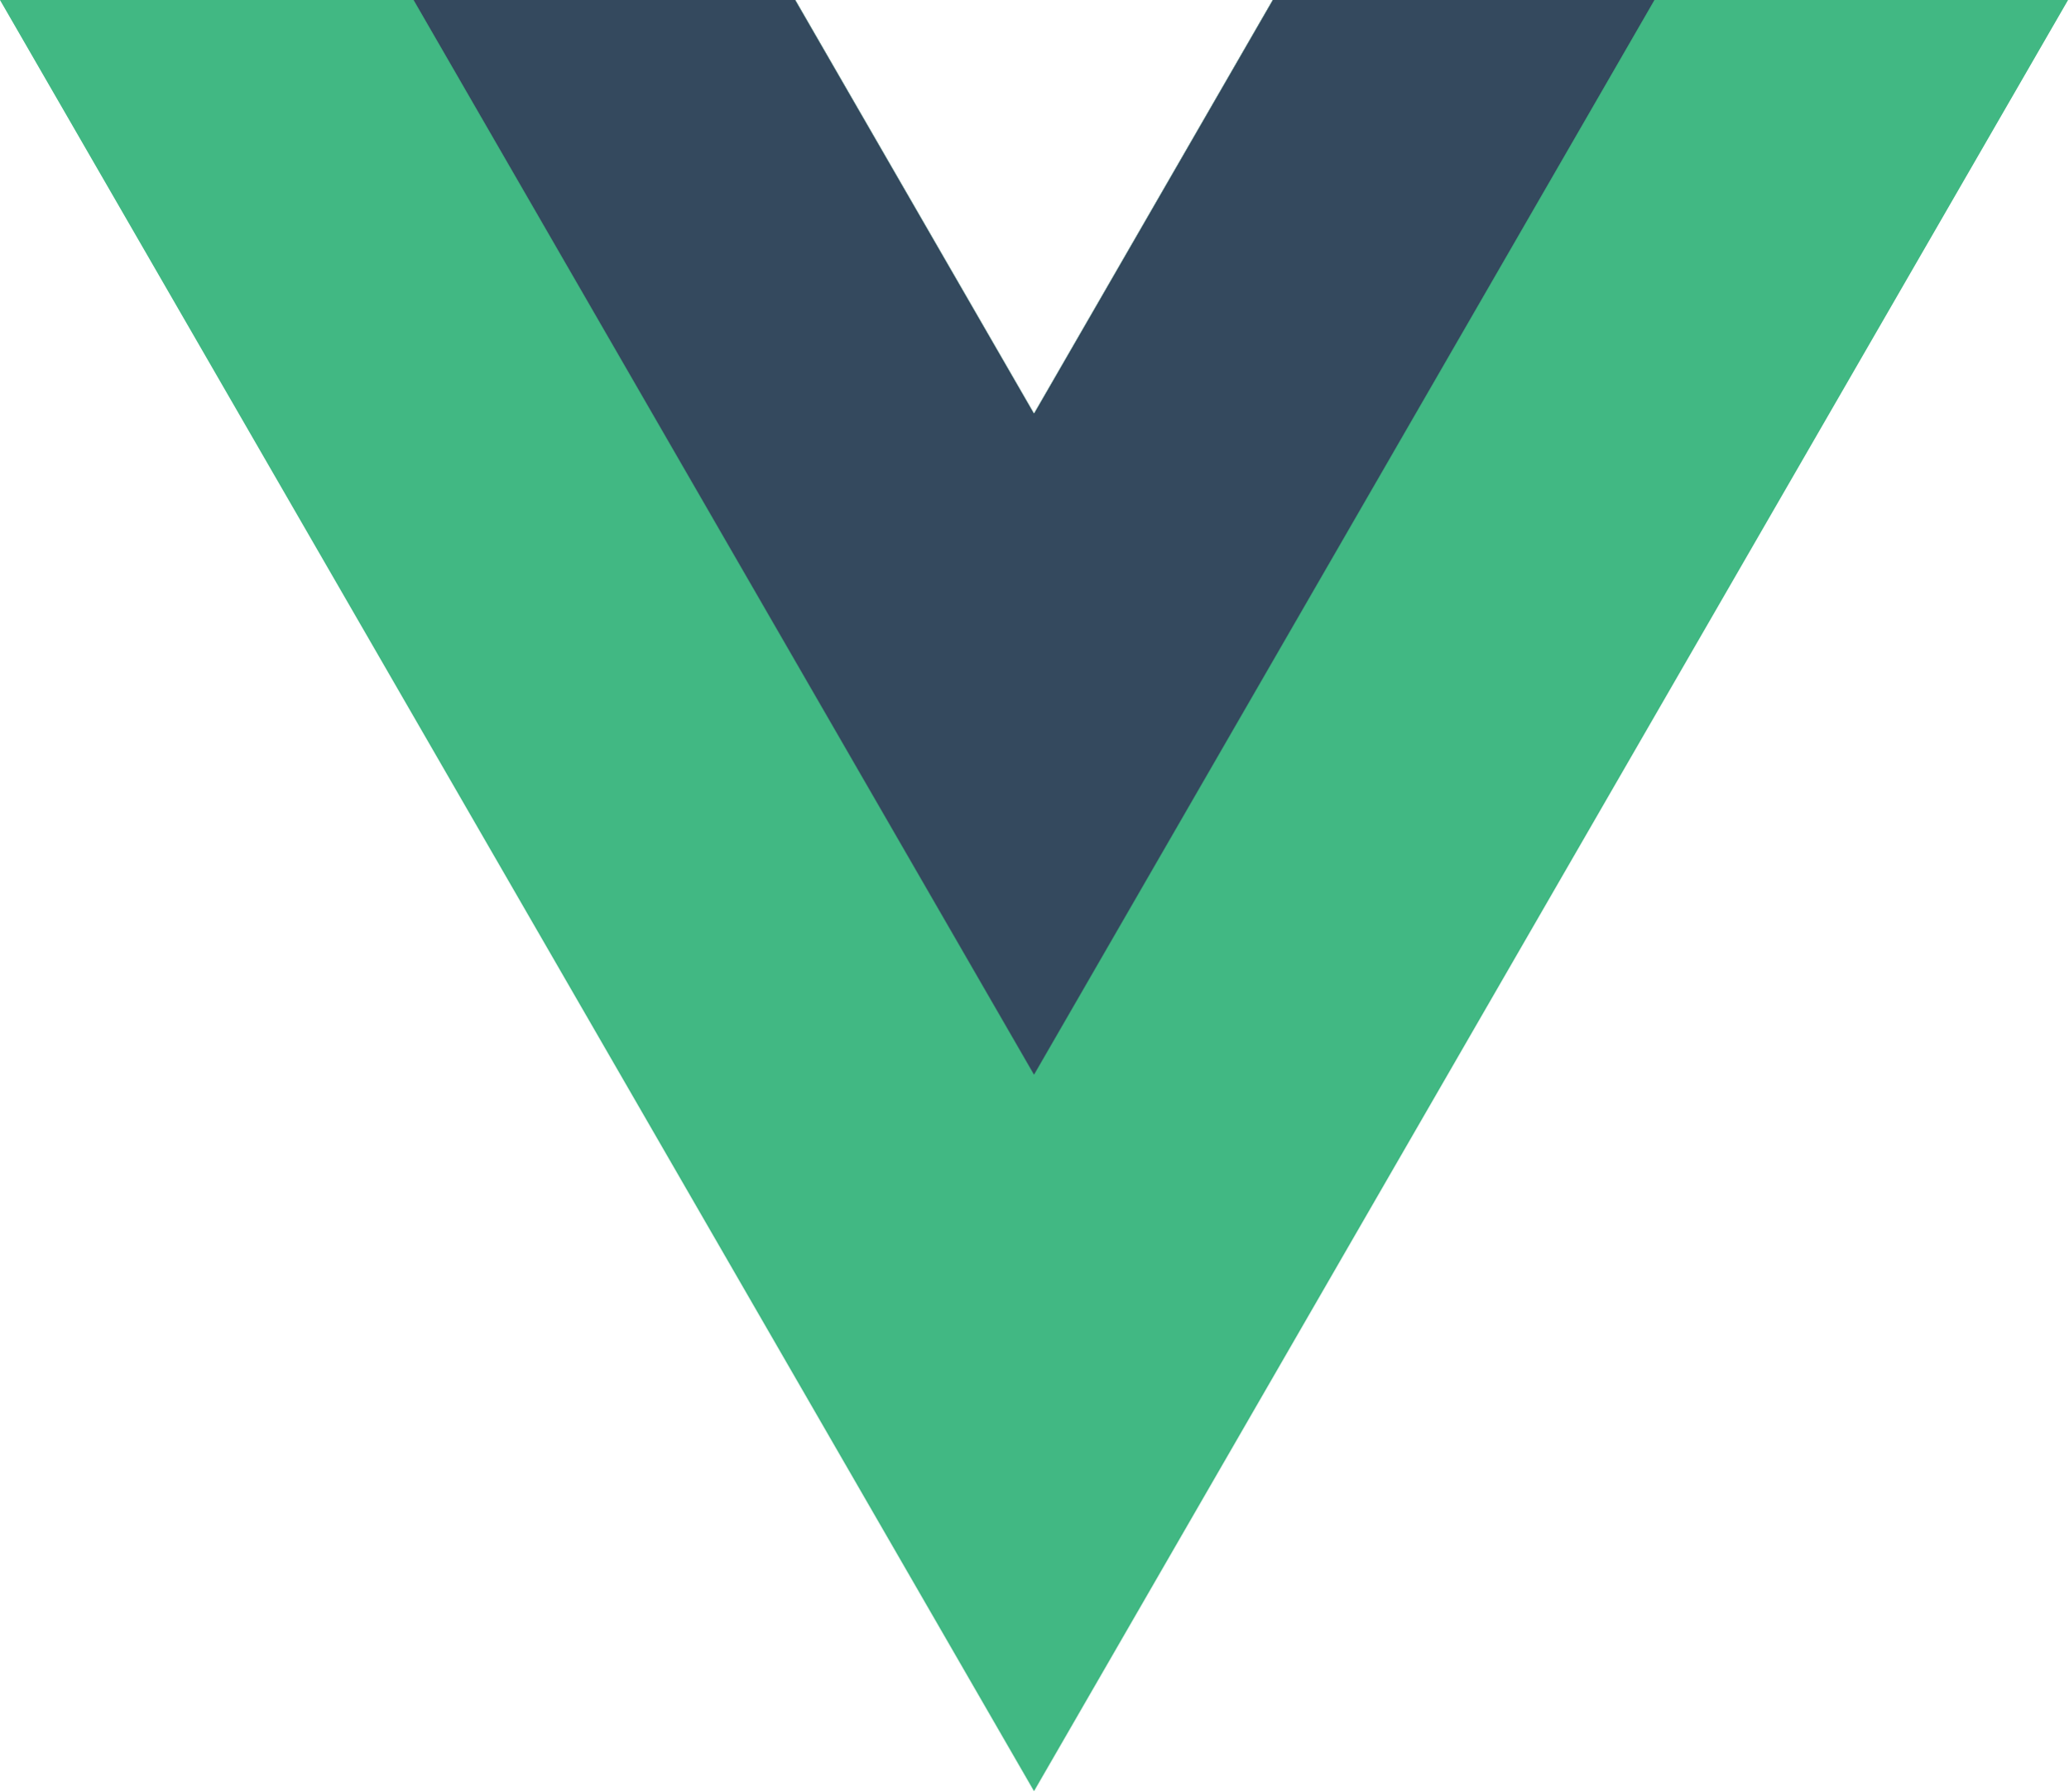
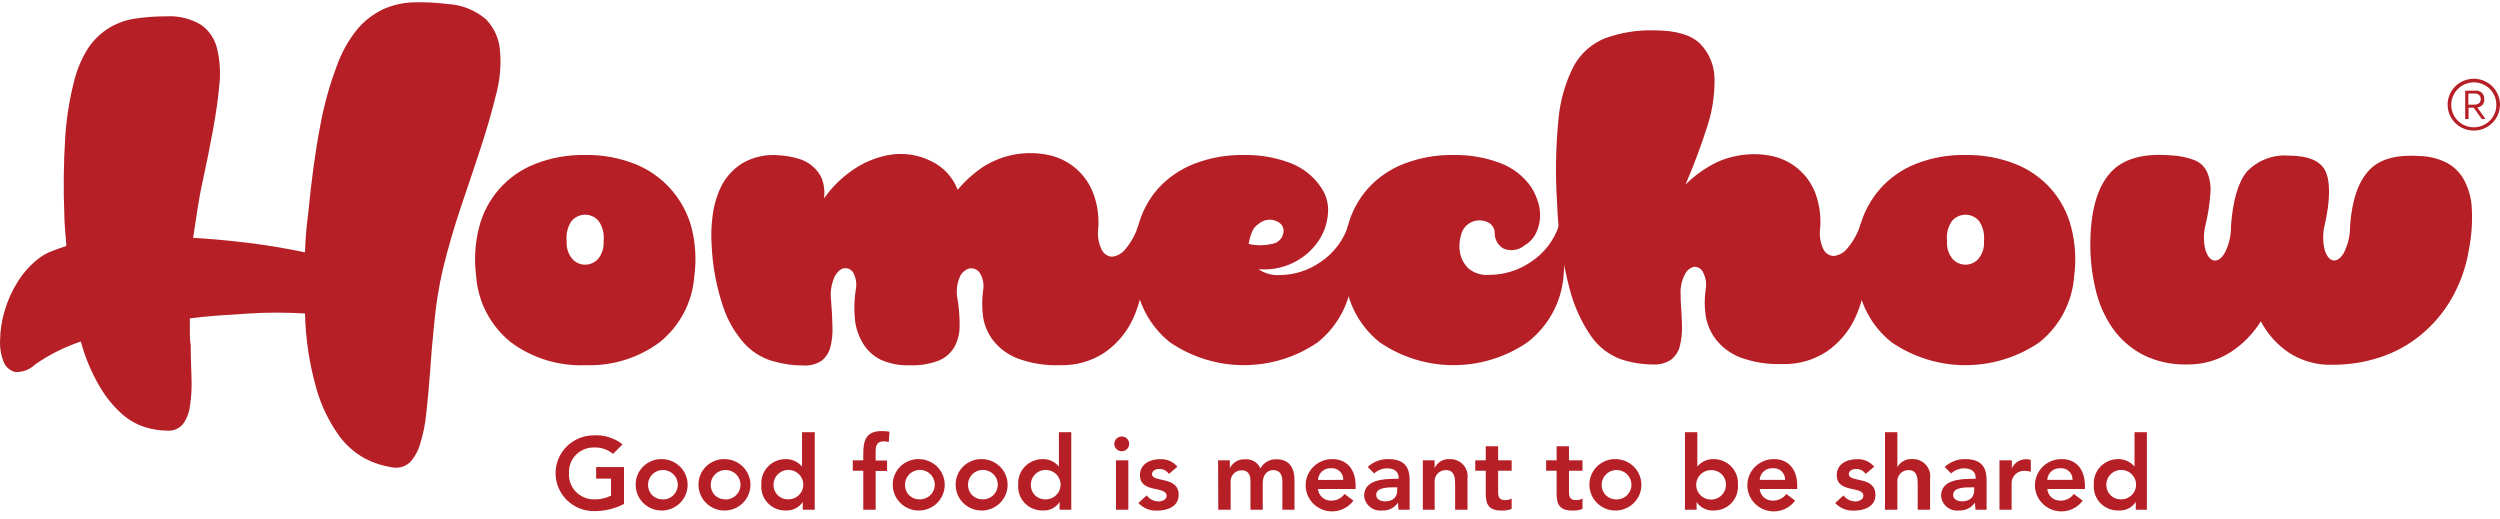
- <svg xmlns="http://www.w3.org/2000/svg" viewBox="0 0 261.76 226.69">
-   <path d="M161.096.001l-30.225 52.351L100.647.001H-.005l130.877 226.688L261.749.001z" fill="#41b883" />
-   <path d="M161.096.001l-30.225 52.351L100.647.001H52.346l78.526 136.01L209.398.001z" fill="#34495e" />
+ <svg xmlns="http://www.w3.org/2000/svg" width="217" height="45" viewBox="0 0 217 45" fill="none">
+   <path d="M5.587 18.733C5.493 16.469 5.517 14.202 5.66 11.941C5.761 10.336 6.008 8.744 6.397 7.184C6.647 6.097 7.084 5.061 7.689 4.121C8.164 3.425 8.785 2.838 9.51 2.4C10.201 1.99 10.969 1.721 11.767 1.607C12.649 1.478 13.54 1.415 14.433 1.418C15.499 1.354 16.56 1.615 17.473 2.166C18.17 2.668 18.658 3.405 18.847 4.238C19.093 5.27 19.157 6.337 19.038 7.391C18.928 8.607 18.737 9.923 18.474 11.355C18.21 12.787 17.909 14.292 17.564 15.86C17.218 17.427 17.026 19.022 16.763 20.643C18.337 20.733 19.939 20.887 21.568 21.085C23.197 21.283 24.835 21.562 26.473 21.904C26.509 20.765 26.604 19.629 26.755 18.499C27.04 15.544 27.386 13.025 27.792 10.941C28.111 9.165 28.593 7.423 29.23 5.734C29.644 4.557 30.259 3.459 31.05 2.49C31.666 1.772 32.429 1.192 33.289 0.788C34.107 0.427 34.988 0.229 35.883 0.202C36.868 0.176 37.853 0.224 38.831 0.346C40.065 0.408 41.243 0.874 42.18 1.671C42.89 2.405 43.321 3.36 43.4 4.373C43.513 5.644 43.402 6.924 43.072 8.157C42.726 9.586 42.286 11.118 41.752 12.752C41.219 14.385 40.645 16.097 40.032 17.887C39.426 19.688 38.901 21.49 38.458 23.292C38.094 24.852 37.839 26.436 37.694 28.03C37.53 29.616 37.403 31.13 37.312 32.535C37.22 33.742 37.12 34.859 37.002 35.868C36.918 36.754 36.744 37.629 36.483 38.481C36.318 39.097 36.006 39.666 35.573 40.139C35.367 40.326 35.117 40.463 34.847 40.536C34.576 40.61 34.292 40.619 34.017 40.562C33.21 40.44 32.429 40.187 31.706 39.814C30.774 39.308 29.974 38.596 29.367 37.733C28.513 36.517 27.87 35.168 27.465 33.742C26.858 31.615 26.525 29.421 26.473 27.211C24.962 27.121 23.342 27.103 21.613 27.211C19.884 27.319 18.173 27.418 16.48 27.634C16.48 28.04 16.48 28.436 16.48 28.823C16.48 29.211 16.48 29.58 16.553 29.922C16.553 31.003 16.608 32.013 16.626 32.931C16.654 33.718 16.605 34.505 16.48 35.283C16.414 35.84 16.204 36.37 15.871 36.823C15.707 37.013 15.501 37.162 15.269 37.259C15.036 37.356 14.784 37.398 14.533 37.382C13.901 37.374 13.273 37.281 12.667 37.102C11.926 36.876 11.241 36.499 10.656 35.994C9.882 35.315 9.222 34.518 8.7 33.634C7.958 32.386 7.391 31.043 7.016 29.643C5.604 30.115 4.267 30.785 3.048 31.634C2.823 31.856 2.554 32.028 2.258 32.142C1.962 32.255 1.645 32.306 1.328 32.292C1.097 32.236 0.882 32.125 0.704 31.968C0.527 31.811 0.391 31.613 0.309 31.391C0.07 30.774 -0.032 30.113 0.009 29.454C0.028 28.608 0.163 27.769 0.409 26.959C0.67 26.066 1.056 25.213 1.556 24.427C2.05 23.633 2.688 22.936 3.44 22.373C3.752 22.142 4.095 21.954 4.459 21.814C4.85 21.661 5.278 21.508 5.751 21.355C5.751 20.95 5.687 20.526 5.66 20.094C5.633 19.661 5.587 19.193 5.587 18.733Z" fill="#B61F25" />
+   <path d="M50.789 13.454C52.264 13.426 53.731 13.689 55.102 14.229C56.285 14.696 57.342 15.431 58.188 16.373C59.044 17.324 59.667 18.459 60.008 19.688C60.373 21.097 60.46 22.562 60.263 24.003C60.181 25.104 59.874 26.177 59.359 27.156C58.844 28.135 58.133 29 57.268 29.697C55.419 31.075 53.147 31.781 50.834 31.697C48.497 31.798 46.196 31.091 44.328 29.697C43.463 29 42.752 28.135 42.237 27.156C41.722 26.177 41.415 25.104 41.334 24.003C41.139 22.562 41.228 21.096 41.597 19.688C41.911 18.463 42.514 17.328 43.358 16.379C44.201 15.43 45.26 14.693 46.448 14.229C47.828 13.687 49.304 13.424 50.789 13.454ZM52.391 20.922C52.464 20.326 52.322 19.723 51.99 19.22C51.848 19.038 51.666 18.891 51.458 18.79C51.25 18.689 51.021 18.637 50.789 18.637C50.557 18.637 50.328 18.689 50.12 18.79C49.912 18.891 49.73 19.038 49.588 19.22C49.26 19.725 49.118 20.326 49.187 20.922C49.162 21.203 49.194 21.486 49.28 21.756C49.366 22.024 49.504 22.274 49.688 22.49C49.828 22.641 49.998 22.762 50.188 22.846C50.377 22.93 50.582 22.974 50.789 22.976C50.998 22.974 51.204 22.93 51.395 22.846C51.586 22.763 51.757 22.641 51.899 22.49C52.263 22.051 52.439 21.488 52.391 20.922Z" fill="#B61F25" />
+   <path d="M98.821 19.526C99.195 20.932 99.346 22.388 99.267 23.841C99.208 25.197 98.88 26.529 98.302 27.76C97.758 28.903 96.921 29.885 95.872 30.607C94.724 31.364 93.365 31.745 91.987 31.697C90.747 31.742 89.51 31.546 88.346 31.12C87.522 30.806 86.796 30.28 86.244 29.598C85.765 28.996 85.452 28.282 85.334 27.526C85.229 26.757 85.229 25.979 85.334 25.21C85.429 24.689 85.329 24.151 85.052 23.697C84.956 23.55 84.818 23.435 84.656 23.365C84.495 23.294 84.316 23.272 84.142 23.3C83.95 23.356 83.773 23.455 83.627 23.589C83.48 23.724 83.367 23.89 83.296 24.075C83.042 24.686 82.982 25.358 83.123 26.003C83.243 26.769 83.301 27.543 83.296 28.318C83.297 28.947 83.141 29.566 82.841 30.12C82.535 30.644 82.065 31.055 81.503 31.291C80.682 31.604 79.806 31.745 78.927 31.706C78.07 31.735 77.216 31.569 76.434 31.219C75.81 30.904 75.287 30.424 74.923 29.832C74.536 29.207 74.294 28.506 74.213 27.778C74.124 26.923 74.142 26.061 74.268 25.21C74.386 24.699 74.318 24.163 74.077 23.697C74.003 23.554 73.886 23.438 73.743 23.363C73.6 23.289 73.436 23.261 73.276 23.282C72.957 23.327 72.675 23.58 72.43 24.048C72.149 24.695 72.048 25.404 72.138 26.102C72.202 26.913 72.248 27.661 72.257 28.336C72.286 28.942 72.224 29.55 72.075 30.138C71.956 30.598 71.691 31.009 71.319 31.309C70.852 31.616 70.295 31.762 69.736 31.724C68.811 31.724 67.891 31.591 67.006 31.327C66.073 31.041 65.236 30.508 64.585 29.787C63.768 28.862 63.149 27.783 62.765 26.616C62.187 24.904 61.853 23.121 61.773 21.318C61.713 20.48 61.738 19.638 61.846 18.805C61.946 17.899 62.198 17.016 62.592 16.192C63.004 15.372 63.633 14.678 64.412 14.183C65.385 13.612 66.518 13.366 67.643 13.481C68.17 13.512 68.691 13.599 69.199 13.742C69.672 13.862 70.114 14.083 70.491 14.39C70.859 14.697 71.152 15.082 71.347 15.517C71.54 16.063 71.602 16.645 71.529 17.219C72.175 16.291 72.983 15.483 73.913 14.832C74.832 14.168 75.884 13.707 76.998 13.481C78.334 13.208 79.725 13.406 80.93 14.039C81.942 14.55 82.724 15.418 83.123 16.472C83.746 15.724 84.472 15.066 85.279 14.517C86.123 13.969 87.069 13.594 88.061 13.413C89.054 13.232 90.073 13.249 91.058 13.463C91.956 13.662 92.787 14.087 93.47 14.697C94.128 15.288 94.628 16.031 94.926 16.859C95.271 17.817 95.408 18.836 95.326 19.85C95.244 20.466 95.345 21.092 95.618 21.652C95.696 21.829 95.822 21.983 95.983 22.094C96.144 22.205 96.332 22.27 96.528 22.282C96.759 22.253 96.982 22.178 97.184 22.062C97.385 21.946 97.561 21.791 97.702 21.607C98.208 20.992 98.589 20.285 98.821 19.526Z" fill="#B61F25" />
+   <path d="M114.701 16.319C115.145 16.98 115.344 17.772 115.265 18.562C115.201 19.402 114.919 20.212 114.446 20.913C113.878 21.746 113.094 22.412 112.177 22.843C111.26 23.274 110.243 23.454 109.232 23.363C109.764 23.73 110.404 23.911 111.052 23.877C112.338 23.872 113.59 23.472 114.637 22.733C115.778 21.968 116.624 20.844 117.04 19.544C117.467 21.006 117.581 22.54 117.377 24.048C117.292 25.14 116.984 26.203 116.473 27.174C115.961 28.145 115.256 29.003 114.401 29.697C112.513 30.998 110.267 31.696 107.967 31.696C105.666 31.696 103.421 30.998 101.533 29.697C100.666 29.002 99.952 28.138 99.437 27.158C98.922 26.179 98.616 25.105 98.539 24.003C98.34 22.563 98.421 21.099 98.775 19.688C99.082 18.462 99.678 17.326 100.513 16.373C101.37 15.43 102.435 14.696 103.626 14.229C105.007 13.69 106.482 13.427 107.967 13.454C109.35 13.427 110.725 13.665 112.016 14.156C113.12 14.578 114.06 15.335 114.701 16.319ZM111.407 20.147C111.424 20.037 111.418 19.924 111.39 19.816C111.362 19.707 111.312 19.605 111.243 19.517C111.092 19.341 110.893 19.212 110.67 19.147C110.436 19.066 110.185 19.047 109.942 19.093C109.679 19.149 109.434 19.27 109.232 19.445C108.974 19.615 108.777 19.861 108.667 20.147C108.535 20.478 108.44 20.823 108.385 21.174C109.044 21.322 109.728 21.322 110.387 21.174C110.653 21.144 110.9 21.023 111.086 20.832C111.272 20.642 111.385 20.393 111.407 20.129V20.147Z" fill="#B61F25" />
+   <path d="M129.271 23.859C130.574 23.855 131.845 23.456 132.911 22.715C134.06 21.954 134.913 20.829 135.332 19.526C135.53 20.217 135.658 20.926 135.714 21.643C135.791 22.428 135.791 23.218 135.714 24.003C135.618 25.113 135.293 26.191 134.757 27.171C134.222 28.15 133.488 29.01 132.602 29.697C130.714 30.998 128.469 31.696 126.168 31.696C123.867 31.696 121.622 30.998 119.734 29.697C118.87 29 118.158 28.135 117.643 27.156C117.129 26.177 116.821 25.104 116.74 24.003C116.542 22.563 116.622 21.099 116.976 19.688C117.286 18.462 117.885 17.326 118.724 16.373C119.575 15.428 120.638 14.694 121.827 14.229C123.209 13.691 124.684 13.428 126.168 13.454C127.551 13.427 128.926 13.665 130.218 14.156C131.333 14.569 132.288 15.319 132.948 16.301C133.217 16.744 133.422 17.224 133.557 17.724C133.683 18.188 133.714 18.672 133.648 19.147C133.595 19.591 133.453 20.02 133.23 20.409C133.014 20.785 132.7 21.096 132.32 21.309C132.071 21.517 131.769 21.652 131.448 21.698C131.126 21.744 130.797 21.7 130.5 21.571C130.265 21.436 130.071 21.241 129.938 21.006C129.805 20.772 129.738 20.506 129.744 20.238C129.745 20 129.664 19.769 129.515 19.583C129.367 19.396 129.159 19.265 128.925 19.21C128.704 19.139 128.469 19.114 128.237 19.139C128.005 19.165 127.781 19.238 127.58 19.356C127.38 19.474 127.207 19.633 127.073 19.822C126.939 20.011 126.848 20.227 126.805 20.454C126.662 20.936 126.637 21.446 126.732 21.94C126.827 22.457 127.082 22.932 127.46 23.3C127.965 23.716 128.617 23.917 129.271 23.859Z" fill="#B61F25" />
+   <path d="M135.16 17.706C134.993 15.248 135.032 12.78 135.278 10.328C135.421 8.717 135.875 7.148 136.616 5.707C137.216 4.617 138.182 3.77 139.346 3.31C140.699 2.825 142.131 2.596 143.569 2.634C145.453 2.634 146.79 3.022 147.573 3.797C148.378 4.624 148.825 5.729 148.82 6.878C148.839 8.345 148.601 9.805 148.119 11.193C147.603 12.796 146.997 14.406 146.299 16.022C146.913 15.408 147.604 14.875 148.356 14.436C149.087 13.998 149.891 13.693 150.731 13.535C151.734 13.331 152.768 13.331 153.77 13.535C154.638 13.714 155.445 14.111 156.114 14.686C156.783 15.262 157.292 15.998 157.593 16.823C157.934 17.773 158.07 18.783 157.993 19.787C157.906 20.4 157.994 21.024 158.248 21.589C158.324 21.768 158.45 21.922 158.611 22.034C158.772 22.145 158.962 22.21 159.158 22.22C159.394 22.195 159.623 22.122 159.83 22.006C160.036 21.89 160.217 21.733 160.359 21.544C160.883 20.922 161.276 20.202 161.515 19.427C161.894 20.833 162.044 22.29 161.961 23.742C161.906 25.099 161.578 26.431 160.996 27.661C160.452 28.805 159.614 29.786 158.566 30.508C157.418 31.265 156.059 31.646 154.68 31.598C153.441 31.643 152.204 31.447 151.04 31.021C150.226 30.702 149.511 30.177 148.965 29.499C148.495 28.893 148.183 28.181 148.055 27.427C147.941 26.659 147.941 25.879 148.055 25.112C148.142 24.604 148.059 24.082 147.819 23.625C147.753 23.483 147.646 23.362 147.512 23.279C147.378 23.196 147.222 23.153 147.063 23.157C146.891 23.196 146.73 23.274 146.591 23.383C146.453 23.492 146.34 23.63 146.263 23.787C145.967 24.341 145.835 24.965 145.88 25.589C145.872 25.661 145.872 25.733 145.88 25.805C145.888 25.874 145.888 25.944 145.88 26.013C145.935 26.823 145.98 27.571 145.999 28.247C146.02 28.853 145.956 29.46 145.808 30.049C145.692 30.51 145.427 30.922 145.052 31.22C144.585 31.527 144.028 31.672 143.469 31.634C142.515 31.632 141.569 31.477 140.666 31.175C139.649 30.792 138.772 30.117 138.145 29.238C137.267 27.973 136.623 26.563 136.243 25.076C135.606 22.667 135.243 20.195 135.16 17.706Z" fill="#B61F25" />
+   <path d="M170.605 13.454C172.081 13.427 173.547 13.691 174.919 14.229C176.107 14.693 177.166 15.43 178.01 16.379C178.853 17.329 179.456 18.463 179.77 19.688C180.138 21.096 180.228 22.562 180.033 24.003C179.952 25.104 179.645 26.177 179.13 27.156C178.615 28.135 177.904 29 177.039 29.697C175.152 30.999 172.906 31.697 170.605 31.697C168.305 31.697 166.059 30.999 164.171 29.697C163.304 29.002 162.591 28.138 162.076 27.159C161.561 26.179 161.255 25.105 161.177 24.003C160.98 22.562 161.066 21.097 161.432 19.688C161.759 18.463 162.366 17.329 163.207 16.373C164.048 15.433 165.097 14.699 166.274 14.229C167.651 13.687 169.124 13.423 170.605 13.454ZM172.207 20.922C172.276 20.326 172.134 19.725 171.807 19.22C171.665 19.038 171.483 18.892 171.274 18.79C171.066 18.689 170.837 18.637 170.605 18.637C170.374 18.637 170.145 18.689 169.936 18.79C169.728 18.892 169.546 19.038 169.404 19.22C169.072 19.723 168.93 20.326 169.004 20.922C168.955 21.488 169.131 22.051 169.495 22.49C169.637 22.641 169.809 22.763 170 22.846C170.191 22.93 170.397 22.974 170.605 22.977C170.813 22.974 171.017 22.93 171.207 22.846C171.396 22.762 171.566 22.641 171.707 22.49C171.89 22.274 172.029 22.025 172.115 21.756C172.201 21.487 172.232 21.203 172.207 20.922Z" fill="#B61F25" />
+   <path d="M210.239 13.554C210.987 13.596 211.719 13.792 212.386 14.13C213.012 14.47 213.527 14.979 213.87 15.599C214.282 16.363 214.515 17.21 214.552 18.076C214.618 19.283 214.533 20.494 214.298 21.68C214.055 23.189 213.537 24.642 212.769 25.968C212.075 27.159 211.172 28.218 210.102 29.094C209.061 29.943 207.87 30.594 206.589 31.013C205.26 31.45 203.868 31.669 202.467 31.662C201.111 31.709 199.774 31.334 198.645 30.59C197.628 29.901 196.803 28.972 196.242 27.887C195.571 28.972 194.663 29.895 193.585 30.59C192.453 31.303 191.132 31.667 189.79 31.635C188.481 31.666 187.184 31.378 186.013 30.797C184.961 30.247 184.056 29.456 183.374 28.491C182.655 27.443 182.145 26.269 181.873 25.031C181.549 23.634 181.405 22.202 181.445 20.77C181.512 18.121 182.094 16.19 183.192 14.977C184.284 13.77 186.068 13.274 188.516 13.491C189.193 13.521 189.86 13.662 190.491 13.905C190.971 14.097 191.359 14.465 191.574 14.932C191.814 15.501 191.914 16.119 191.865 16.734C191.803 17.678 191.66 18.615 191.437 19.536C191.255 20.248 191.255 20.994 191.437 21.707C191.61 22.247 191.856 22.554 192.174 22.608C192.493 22.662 192.802 22.463 193.084 21.995C193.476 21.264 193.67 20.444 193.649 19.617C193.812 17.383 194.277 15.797 195.041 14.887C195.504 14.402 196.072 14.026 196.702 13.787C197.333 13.549 198.009 13.453 198.681 13.509C200.31 13.509 201.411 13.95 201.839 14.833C202.267 15.716 202.294 17.283 201.784 19.527C201.606 20.239 201.606 20.985 201.784 21.698C201.957 22.238 202.203 22.545 202.512 22.599C202.822 22.653 203.14 22.454 203.423 21.986C203.806 21.251 203.999 20.434 203.987 19.608C204.141 17.373 204.706 15.743 205.679 14.734C206.653 13.725 208.2 13.392 210.239 13.554Z" fill="#B61F25" />
+   <path d="M54.165 43.742C53.358 44.163 52.457 44.377 51.544 44.364C51.108 44.364 50.676 44.279 50.273 44.114C49.87 43.948 49.504 43.706 49.196 43.401C48.887 43.095 48.642 42.733 48.475 42.334C48.309 41.935 48.223 41.507 48.223 41.075C48.223 40.644 48.309 40.216 48.475 39.817C48.642 39.418 48.887 39.056 49.196 38.75C49.504 38.445 49.87 38.203 50.273 38.038C50.676 37.872 51.108 37.787 51.544 37.787C52.445 37.734 53.334 38.013 54.038 38.571L53.21 39.4C52.749 39.013 52.157 38.814 51.553 38.841C51.26 38.837 50.969 38.893 50.698 39.005C50.428 39.117 50.183 39.283 49.98 39.492C49.777 39.702 49.619 39.951 49.517 40.223C49.416 40.495 49.371 40.785 49.388 41.075C49.37 41.367 49.413 41.66 49.514 41.935C49.615 42.21 49.772 42.461 49.975 42.674C50.178 42.886 50.423 43.056 50.694 43.171C50.965 43.287 51.258 43.346 51.553 43.346C52.068 43.362 52.577 43.25 53.037 43.021V41.544H51.745V40.544H54.165V43.742Z" fill="#B61F25" />
+   <path d="M57.505 39.85C57.948 39.864 58.377 40.007 58.738 40.261C59.1 40.515 59.377 40.869 59.537 41.278C59.697 41.687 59.731 42.134 59.636 42.562C59.541 42.991 59.321 43.382 59.002 43.688C58.684 43.993 58.282 44.199 57.846 44.279C57.41 44.36 56.96 44.312 56.552 44.14C56.144 43.969 55.796 43.683 55.551 43.318C55.306 42.952 55.175 42.523 55.175 42.084C55.171 41.783 55.229 41.485 55.346 41.208C55.462 40.93 55.635 40.679 55.853 40.469C56.071 40.26 56.33 40.097 56.614 39.991C56.898 39.884 57.201 39.836 57.505 39.85ZM57.505 43.354C57.762 43.361 58.016 43.292 58.233 43.156C58.451 43.019 58.622 42.822 58.725 42.588C58.828 42.355 58.859 42.096 58.812 41.845C58.766 41.594 58.645 41.363 58.465 41.181C58.285 40.999 58.053 40.874 57.801 40.822C57.549 40.771 57.287 40.796 57.049 40.893C56.811 40.99 56.608 41.155 56.465 41.367C56.322 41.58 56.247 41.829 56.249 42.084C56.245 42.249 56.275 42.413 56.337 42.567C56.398 42.72 56.49 42.86 56.607 42.978C56.724 43.095 56.864 43.188 57.018 43.252C57.172 43.315 57.338 43.347 57.505 43.345V43.354Z" fill="#B61F25" />
+   <path d="M62.957 39.85C63.4 39.864 63.829 40.007 64.19 40.261C64.552 40.515 64.83 40.869 64.989 41.278C65.149 41.687 65.183 42.134 65.088 42.562C64.993 42.991 64.773 43.382 64.454 43.688C64.136 43.993 63.734 44.199 63.298 44.279C62.863 44.36 62.413 44.312 62.004 44.14C61.596 43.969 61.248 43.683 61.003 43.318C60.758 42.952 60.627 42.523 60.627 42.084C60.623 41.783 60.681 41.485 60.798 41.208C60.914 40.93 61.087 40.679 61.305 40.469C61.523 40.26 61.782 40.097 62.066 39.991C62.35 39.884 62.653 39.836 62.957 39.85ZM62.957 43.354C63.214 43.36 63.467 43.289 63.683 43.151C63.899 43.014 64.069 42.815 64.171 42.582C64.273 42.348 64.302 42.089 64.254 41.839C64.207 41.589 64.085 41.358 63.904 41.177C63.724 40.996 63.493 40.872 63.241 40.822C62.989 40.771 62.727 40.796 62.49 40.893C62.252 40.991 62.049 41.156 61.907 41.368C61.765 41.58 61.69 41.83 61.692 42.084C61.687 42.25 61.716 42.416 61.778 42.57C61.84 42.725 61.932 42.866 62.051 42.984C62.169 43.102 62.31 43.195 62.466 43.257C62.622 43.319 62.789 43.349 62.957 43.345V43.354Z" fill="#B61F25" />
+   <path d="M69.681 43.571C69.522 43.81 69.302 44.004 69.043 44.134C68.784 44.263 68.496 44.324 68.207 44.309C67.915 44.317 67.626 44.263 67.356 44.152C67.087 44.041 66.845 43.875 66.645 43.665C66.445 43.456 66.291 43.206 66.195 42.934C66.099 42.661 66.062 42.372 66.086 42.084C66.065 41.8 66.103 41.516 66.197 41.247C66.292 40.978 66.441 40.732 66.635 40.522C66.83 40.313 67.066 40.145 67.328 40.03C67.59 39.914 67.874 39.853 68.161 39.85C68.438 39.841 68.713 39.895 68.965 40.008C69.217 40.12 69.44 40.288 69.617 40.498V37.517H70.719V44.246H69.681V43.571ZM68.398 43.345C68.655 43.352 68.909 43.283 69.126 43.147C69.344 43.01 69.515 42.813 69.618 42.579C69.722 42.346 69.752 42.087 69.705 41.836C69.659 41.585 69.538 41.354 69.358 41.172C69.178 40.99 68.947 40.865 68.695 40.813C68.442 40.762 68.18 40.787 67.942 40.884C67.704 40.981 67.501 41.146 67.358 41.358C67.216 41.571 67.14 41.82 67.142 42.075C67.137 42.241 67.166 42.406 67.227 42.561C67.288 42.715 67.38 42.856 67.497 42.974C67.615 43.093 67.755 43.187 67.909 43.251C68.064 43.315 68.23 43.347 68.398 43.345Z" fill="#B61F25" />
+   <path d="M74.933 40.859H74.022V39.958H74.933V39.363C74.933 38.183 75.206 37.417 76.534 37.417C76.76 37.417 76.985 37.435 77.208 37.471L77.144 38.372C76.998 38.334 76.849 38.313 76.698 38.309C76.097 38.309 76.006 38.715 76.006 39.21V39.976H76.998V40.877H76.006V44.246H74.933V40.859Z" fill="#B61F25" />
+   <path d="M79.82 39.85C80.263 39.864 80.692 40.007 81.054 40.261C81.415 40.515 81.693 40.869 81.853 41.278C82.012 41.687 82.047 42.134 81.952 42.562C81.856 42.991 81.636 43.382 81.318 43.688C80.999 43.993 80.597 44.199 80.162 44.279C79.726 44.36 79.276 44.312 78.868 44.14C78.46 43.969 78.111 43.683 77.866 43.318C77.621 42.952 77.491 42.523 77.49 42.084C77.486 41.783 77.544 41.485 77.661 41.208C77.778 40.93 77.95 40.679 78.168 40.469C78.387 40.26 78.646 40.097 78.93 39.991C79.214 39.884 79.517 39.836 79.82 39.85ZM79.82 43.345C80.077 43.351 80.33 43.28 80.546 43.142C80.763 43.005 80.933 42.806 81.034 42.573C81.136 42.339 81.165 42.08 81.118 41.83C81.07 41.58 80.948 41.349 80.768 41.168C80.587 40.987 80.356 40.863 80.104 40.813C79.852 40.762 79.591 40.787 79.353 40.884C79.115 40.982 78.913 41.147 78.771 41.359C78.628 41.571 78.553 41.821 78.555 42.075C78.549 42.242 78.577 42.408 78.638 42.564C78.7 42.72 78.792 42.862 78.911 42.981C79.029 43.1 79.171 43.193 79.327 43.256C79.484 43.319 79.651 43.349 79.82 43.345Z" fill="#B61F25" />
+   <path d="M85.279 39.85C85.722 39.864 86.151 40.007 86.513 40.261C86.874 40.515 87.152 40.869 87.312 41.278C87.471 41.687 87.506 42.134 87.411 42.562C87.316 42.991 87.095 43.382 86.777 43.688C86.458 43.993 86.056 44.199 85.621 44.279C85.185 44.36 84.735 44.312 84.327 44.14C83.918 43.969 83.57 43.683 83.325 43.318C83.08 42.952 82.95 42.523 82.949 42.084C82.945 41.783 83.004 41.485 83.12 41.208C83.237 40.93 83.409 40.679 83.627 40.469C83.846 40.26 84.105 40.097 84.389 39.991C84.673 39.884 84.976 39.836 85.279 39.85ZM85.279 43.345C85.537 43.352 85.79 43.283 86.008 43.147C86.225 43.01 86.396 42.813 86.5 42.579C86.603 42.346 86.633 42.087 86.587 41.836C86.54 41.585 86.419 41.354 86.239 41.172C86.059 40.99 85.828 40.865 85.576 40.813C85.323 40.762 85.061 40.787 84.823 40.884C84.585 40.981 84.382 41.146 84.239 41.358C84.097 41.571 84.022 41.82 84.023 42.075C84.018 42.241 84.047 42.406 84.108 42.561C84.169 42.715 84.261 42.856 84.379 42.974C84.496 43.093 84.636 43.187 84.791 43.251C84.945 43.314 85.112 43.347 85.279 43.345Z" fill="#B61F25" />
+   <path d="M91.977 43.571C91.82 43.812 91.6 44.008 91.341 44.138C91.082 44.268 90.793 44.327 90.503 44.31C90.212 44.316 89.923 44.261 89.654 44.15C89.386 44.038 89.144 43.873 88.944 43.663C88.744 43.453 88.591 43.204 88.494 42.933C88.398 42.661 88.359 42.372 88.382 42.085C88.363 41.801 88.401 41.517 88.496 41.249C88.591 40.981 88.74 40.735 88.934 40.526C89.129 40.317 89.364 40.149 89.626 40.033C89.888 39.917 90.171 39.855 90.457 39.85C90.735 39.837 91.011 39.889 91.264 40.002C91.517 40.114 91.74 40.285 91.913 40.499V37.517H92.987V44.247H91.968L91.977 43.571ZM90.74 43.346C90.996 43.351 91.249 43.281 91.466 43.143C91.682 43.005 91.852 42.807 91.954 42.573C92.055 42.339 92.084 42.081 92.037 41.831C91.989 41.581 91.868 41.35 91.687 41.169C91.507 40.987 91.275 40.864 91.023 40.813C90.772 40.763 90.51 40.788 90.272 40.885C90.035 40.982 89.832 41.148 89.69 41.36C89.548 41.572 89.473 41.821 89.475 42.076C89.468 42.242 89.497 42.409 89.558 42.565C89.619 42.72 89.712 42.862 89.83 42.981C89.948 43.1 90.09 43.194 90.247 43.257C90.403 43.319 90.571 43.35 90.74 43.346Z" fill="#B61F25" />
+   <path d="M97.393 37.886C97.52 37.891 97.643 37.934 97.745 38.007C97.848 38.081 97.927 38.183 97.971 38.301C98.016 38.419 98.024 38.547 97.995 38.669C97.967 38.792 97.902 38.903 97.81 38.99C97.718 39.076 97.602 39.134 97.477 39.155C97.352 39.177 97.223 39.161 97.106 39.111C96.99 39.06 96.891 38.977 96.823 38.871C96.754 38.766 96.718 38.642 96.72 38.517C96.722 38.431 96.741 38.347 96.777 38.27C96.812 38.192 96.862 38.122 96.924 38.063C96.987 38.005 97.061 37.959 97.141 37.928C97.222 37.898 97.307 37.884 97.393 37.886ZM96.865 39.958H97.939V44.246H96.865V39.958Z" fill="#B61F25" />
+   <path d="M101.461 41.138C101.37 41 101.244 40.887 101.095 40.811C100.947 40.736 100.781 40.699 100.614 40.706C100.332 40.706 99.996 40.841 99.996 41.156C99.996 41.913 102.307 41.291 102.307 42.958C102.307 43.967 101.333 44.318 100.487 44.318C100.176 44.34 99.864 44.293 99.574 44.179C99.284 44.065 99.024 43.888 98.812 43.661L99.531 43.003C99.651 43.16 99.804 43.289 99.981 43.38C100.157 43.47 100.352 43.52 100.551 43.526C100.86 43.526 101.261 43.372 101.261 43.039C101.261 42.138 98.949 42.85 98.949 41.237C98.949 40.291 99.805 39.859 100.669 39.859C100.958 39.839 101.247 39.887 101.513 40C101.779 40.113 102.013 40.287 102.198 40.508L101.461 41.138Z" fill="#B61F25" />
+   <path d="M105.729 39.958H106.748V40.643C106.866 40.398 107.054 40.194 107.289 40.056C107.524 39.918 107.795 39.852 108.068 39.868C108.347 39.842 108.627 39.905 108.868 40.048C109.108 40.19 109.297 40.405 109.406 40.661C109.539 40.408 109.743 40.199 109.993 40.058C110.243 39.917 110.529 39.851 110.816 39.868C111.963 39.868 112.363 40.679 112.363 41.67V44.246H111.308V41.796C111.308 41.273 111.144 40.805 110.516 40.805C109.888 40.805 109.606 41.354 109.606 41.904V44.246H108.541V41.724C108.541 41.201 108.323 40.823 107.804 40.823C107.664 40.819 107.526 40.845 107.397 40.9C107.269 40.954 107.154 41.036 107.06 41.139C106.967 41.241 106.897 41.363 106.856 41.495C106.815 41.627 106.803 41.767 106.821 41.904V44.246H105.747L105.729 39.958Z" fill="#B61F25" />
+   <path d="M114.402 42.444C114.426 42.728 114.559 42.992 114.775 43.18C114.99 43.368 115.271 43.466 115.558 43.453C115.782 43.457 116.004 43.407 116.204 43.306C116.404 43.206 116.576 43.058 116.705 42.877L117.478 43.453C117.247 43.769 116.937 44.02 116.579 44.183C116.221 44.346 115.827 44.414 115.434 44.382C115.042 44.35 114.664 44.219 114.338 44C114.011 43.782 113.747 43.484 113.571 43.135C113.395 42.786 113.313 42.398 113.332 42.009C113.351 41.619 113.471 41.241 113.681 40.911C113.891 40.581 114.183 40.31 114.529 40.124C114.876 39.938 115.264 39.844 115.658 39.85C116.86 39.85 117.669 40.688 117.669 42.165V42.444H114.402ZM116.596 41.652C116.602 41.512 116.577 41.373 116.524 41.244C116.471 41.114 116.39 40.998 116.287 40.902C116.185 40.806 116.062 40.733 115.928 40.689C115.795 40.644 115.653 40.628 115.513 40.643C115.372 40.637 115.232 40.658 115.1 40.706C114.967 40.754 114.846 40.828 114.743 40.922C114.64 41.017 114.557 41.131 114.498 41.258C114.44 41.385 114.407 41.521 114.402 41.661L116.596 41.652Z" fill="#B61F25" />
+   <path d="M121.346 43.625C121.198 43.849 120.993 44.03 120.752 44.151C120.511 44.271 120.241 44.326 119.972 44.309C119.784 44.332 119.593 44.316 119.412 44.264C119.23 44.212 119.061 44.124 118.915 44.005C118.769 43.886 118.648 43.74 118.561 43.574C118.473 43.408 118.421 43.226 118.406 43.039C118.406 41.661 120.035 41.562 121.136 41.562H121.4V41.445C121.4 40.922 120.991 40.652 120.417 40.652C119.995 40.648 119.587 40.806 119.28 41.093L118.716 40.535C118.958 40.307 119.244 40.129 119.556 40.011C119.869 39.894 120.202 39.839 120.536 39.85C122.356 39.85 122.356 41.165 122.356 41.769V44.246H121.391L121.346 43.625ZM121.282 42.3H121.064C120.472 42.3 119.453 42.3 119.453 42.958C119.453 43.346 119.853 43.517 120.208 43.517C120.936 43.517 121.282 43.138 121.282 42.544V42.3Z" fill="#B61F25" />
+   <path d="M123.502 39.958H124.521V40.643C124.631 40.394 124.816 40.184 125.05 40.042C125.285 39.9 125.557 39.833 125.832 39.85C126.052 39.842 126.271 39.881 126.474 39.965C126.676 40.05 126.858 40.177 127.006 40.339C127.153 40.5 127.263 40.692 127.328 40.9C127.392 41.108 127.41 41.328 127.379 41.544V44.247H126.305V42.057C126.305 41.589 126.305 40.805 125.513 40.805C125.373 40.801 125.235 40.828 125.106 40.882C124.978 40.937 124.863 41.018 124.769 41.121C124.676 41.224 124.606 41.346 124.565 41.478C124.524 41.61 124.512 41.749 124.53 41.886V44.247H123.502V39.958Z" fill="#B61F25" />
+   <path d="M128.053 40.859V39.958H128.963V38.733H130.037V39.958H131.211V40.859H130.037V42.715C130.037 43.147 130.155 43.408 130.628 43.408C130.831 43.419 131.033 43.372 131.211 43.273V44.174C130.941 44.277 130.653 44.326 130.364 44.318C129.227 44.318 128.963 43.814 128.963 42.814V40.859H128.053Z" fill="#B61F25" />
+   <path d="M134.204 40.859V39.958H135.114V38.733H136.188V39.958H137.362V40.859H136.188V42.715C136.188 43.147 136.306 43.408 136.78 43.408C136.983 43.419 137.184 43.372 137.362 43.273V44.174C137.092 44.277 136.805 44.326 136.516 44.318C135.378 44.318 135.114 43.814 135.114 42.814V40.859H134.204Z" fill="#B61F25" />
+   <path d="M140.291 39.85C140.734 39.864 141.163 40.008 141.525 40.261C141.886 40.515 142.164 40.869 142.324 41.278C142.483 41.688 142.518 42.134 142.423 42.563C142.327 42.992 142.107 43.383 141.789 43.688C141.47 43.993 141.068 44.199 140.632 44.28C140.197 44.36 139.747 44.312 139.339 44.141C138.93 43.97 138.582 43.684 138.337 43.318C138.092 42.952 137.962 42.523 137.961 42.085C137.957 41.784 138.015 41.486 138.132 41.208C138.249 40.93 138.421 40.679 138.639 40.47C138.858 40.261 139.117 40.098 139.401 39.991C139.685 39.885 139.988 39.837 140.291 39.85ZM140.291 43.355C140.548 43.36 140.801 43.289 141.017 43.152C141.234 43.014 141.403 42.816 141.505 42.582C141.607 42.348 141.636 42.09 141.588 41.84C141.541 41.59 141.419 41.359 141.239 41.178C141.058 40.996 140.827 40.873 140.575 40.822C140.323 40.772 140.062 40.797 139.824 40.894C139.586 40.991 139.384 41.157 139.242 41.369C139.099 41.581 139.024 41.83 139.026 42.085C139.021 42.251 139.05 42.416 139.112 42.571C139.174 42.726 139.267 42.866 139.385 42.984C139.503 43.102 139.645 43.195 139.8 43.257C139.956 43.319 140.123 43.35 140.291 43.346V43.355Z" fill="#B61F25" />
+   <path d="M146.254 37.517H147.328V40.499C147.501 40.285 147.724 40.114 147.977 40.002C148.23 39.889 148.507 39.837 148.784 39.85C149.07 39.855 149.353 39.917 149.614 40.033C149.876 40.149 150.11 40.317 150.304 40.526C150.497 40.735 150.646 40.981 150.739 41.249C150.833 41.518 150.871 41.802 150.85 42.085C150.874 42.371 150.837 42.66 150.741 42.932C150.646 43.204 150.493 43.453 150.294 43.663C150.095 43.872 149.854 44.038 149.586 44.15C149.318 44.261 149.029 44.316 148.738 44.31C148.449 44.327 148.159 44.268 147.9 44.138C147.641 44.008 147.422 43.812 147.264 43.571V44.247H146.254V37.517ZM148.547 40.805C148.291 40.8 148.038 40.87 147.822 41.008C147.606 41.145 147.436 41.343 147.334 41.576C147.232 41.809 147.203 42.067 147.249 42.317C147.296 42.567 147.417 42.798 147.596 42.979C147.776 43.161 148.006 43.285 148.258 43.337C148.509 43.389 148.77 43.365 149.008 43.269C149.246 43.173 149.449 43.009 149.592 42.798C149.736 42.587 149.812 42.339 149.812 42.085C149.818 41.918 149.79 41.752 149.73 41.596C149.669 41.441 149.578 41.299 149.46 41.179C149.343 41.06 149.202 40.965 149.047 40.901C148.892 40.837 148.725 40.804 148.556 40.805H148.547Z" fill="#B61F25" />
+   <path d="M152.741 42.444C152.765 42.728 152.898 42.992 153.114 43.18C153.329 43.368 153.61 43.466 153.897 43.453C154.122 43.456 154.345 43.404 154.546 43.304C154.747 43.204 154.921 43.057 155.053 42.877L155.817 43.453C155.586 43.769 155.276 44.02 154.918 44.183C154.56 44.346 154.166 44.414 153.773 44.382C153.381 44.35 153.003 44.219 152.677 44C152.35 43.782 152.086 43.484 151.91 43.135C151.734 42.786 151.651 42.398 151.671 42.009C151.69 41.619 151.81 41.241 152.02 40.911C152.23 40.581 152.522 40.31 152.868 40.124C153.214 39.938 153.603 39.844 153.997 39.85C155.189 39.85 155.999 40.688 155.999 42.165V42.444H152.741ZM154.944 41.652C154.95 41.511 154.925 41.371 154.871 41.241C154.818 41.111 154.736 40.994 154.632 40.898C154.528 40.802 154.405 40.73 154.27 40.686C154.135 40.642 153.993 40.627 153.852 40.643C153.712 40.637 153.572 40.658 153.44 40.705C153.309 40.753 153.188 40.825 153.085 40.919C152.982 41.013 152.898 41.126 152.839 41.252C152.78 41.377 152.747 41.513 152.741 41.652H154.944Z" fill="#B61F25" />
+   <path d="M161.942 41.138C161.852 41.001 161.727 40.889 161.581 40.814C161.434 40.738 161.27 40.701 161.105 40.706C160.814 40.706 160.477 40.841 160.477 41.156C160.477 41.913 162.789 41.291 162.789 42.958C162.789 43.967 161.815 44.318 160.968 44.318C160.657 44.34 160.345 44.293 160.055 44.179C159.765 44.065 159.505 43.888 159.294 43.661L160.013 43.003C160.132 43.16 160.286 43.289 160.462 43.38C160.639 43.47 160.833 43.52 161.032 43.526C161.342 43.526 161.742 43.372 161.742 43.039C161.742 42.138 159.43 42.85 159.43 41.237C159.43 40.291 160.286 39.859 161.15 39.859C161.439 39.839 161.728 39.887 161.994 40C162.26 40.113 162.495 40.287 162.679 40.508L161.942 41.138Z" fill="#B61F25" />
+   <path d="M164.691 40.553C164.811 40.329 164.993 40.144 165.215 40.02C165.438 39.895 165.692 39.837 165.947 39.85C166.17 39.836 166.393 39.871 166.6 39.953C166.808 40.035 166.994 40.162 167.146 40.324C167.298 40.486 167.411 40.68 167.477 40.891C167.544 41.102 167.562 41.325 167.53 41.544V44.247H166.457V42.058C166.457 41.589 166.457 40.805 165.674 40.805C165.534 40.801 165.395 40.828 165.267 40.882C165.139 40.937 165.024 41.018 164.93 41.121C164.837 41.224 164.767 41.346 164.726 41.478C164.684 41.61 164.673 41.749 164.691 41.886V44.247H163.617V37.517H164.691V40.553Z" fill="#B61F25" />
+   <path d="M171.425 43.625C171.275 43.848 171.068 44.029 170.825 44.149C170.583 44.269 170.312 44.325 170.042 44.309C169.854 44.332 169.664 44.316 169.483 44.264C169.302 44.212 169.134 44.123 168.988 44.005C168.843 43.886 168.723 43.739 168.637 43.573C168.55 43.407 168.499 43.225 168.485 43.039C168.485 41.661 170.105 41.562 171.215 41.562H171.489V41.445C171.489 40.922 171.07 40.652 170.506 40.652C170.081 40.649 169.67 40.807 169.359 41.093L168.795 40.535C169.037 40.307 169.323 40.129 169.635 40.011C169.948 39.894 170.281 39.839 170.615 39.85C172.435 39.85 172.435 41.165 172.435 41.769V44.246H171.47L171.425 43.625ZM171.361 42.3H171.134C170.542 42.3 169.532 42.3 169.532 42.958C169.532 43.346 169.932 43.517 170.278 43.517C171.006 43.517 171.361 43.138 171.361 42.544V42.3Z" fill="#B61F25" />
+   <path d="M173.554 39.958H174.628V40.643C174.738 40.404 174.916 40.203 175.141 40.063C175.366 39.924 175.627 39.853 175.893 39.859C176.022 39.862 176.151 39.883 176.275 39.922V40.949C176.106 40.901 175.932 40.873 175.756 40.868C175.608 40.858 175.46 40.879 175.321 40.928C175.181 40.978 175.054 41.055 174.946 41.156C174.838 41.257 174.753 41.378 174.695 41.513C174.637 41.648 174.608 41.794 174.609 41.94V44.247H173.554V39.958Z" fill="#B61F25" />
+   <path d="M177.704 42.444C177.727 42.728 177.861 42.992 178.076 43.18C178.292 43.368 178.573 43.466 178.86 43.453C179.084 43.457 179.306 43.407 179.506 43.306C179.705 43.206 179.877 43.058 180.007 42.877L180.78 43.453C180.549 43.769 180.239 44.02 179.881 44.183C179.523 44.346 179.129 44.414 178.736 44.382C178.343 44.35 177.966 44.219 177.639 44C177.313 43.782 177.049 43.484 176.873 43.135C176.697 42.786 176.614 42.398 176.634 42.009C176.653 41.619 176.773 41.241 176.983 40.911C177.193 40.581 177.485 40.31 177.831 40.124C178.177 39.938 178.566 39.844 178.96 39.85C180.161 39.85 180.971 40.688 180.971 42.165V42.444H177.704ZM179.897 41.652C179.903 41.512 179.879 41.373 179.826 41.244C179.772 41.114 179.692 40.998 179.589 40.902C179.486 40.806 179.364 40.733 179.23 40.689C179.097 40.644 178.955 40.628 178.814 40.643C178.675 40.637 178.535 40.658 178.403 40.705C178.272 40.753 178.151 40.825 178.048 40.919C177.945 41.013 177.861 41.126 177.802 41.252C177.743 41.377 177.71 41.513 177.704 41.652H179.897Z" fill="#B61F25" />
+   <path d="M185.385 43.571C185.228 43.812 185.008 44.008 184.749 44.137C184.49 44.267 184.201 44.327 183.911 44.309C183.616 44.322 183.322 44.272 183.048 44.163C182.774 44.055 182.526 43.89 182.322 43.68C182.117 43.469 181.96 43.218 181.86 42.943C181.761 42.668 181.721 42.375 181.745 42.084C181.725 41.801 181.764 41.516 181.859 41.248C181.954 40.98 182.103 40.734 182.297 40.525C182.491 40.316 182.726 40.148 182.988 40.032C183.25 39.916 183.533 39.854 183.82 39.85C184.096 39.841 184.371 39.895 184.624 40.008C184.876 40.12 185.099 40.288 185.276 40.498V37.517H186.35V44.246H185.385V43.571ZM184.084 43.345C184.341 43.352 184.595 43.283 184.812 43.147C185.03 43.01 185.201 42.813 185.304 42.579C185.407 42.346 185.438 42.087 185.391 41.836C185.345 41.585 185.224 41.354 185.044 41.172C184.864 40.99 184.633 40.865 184.38 40.813C184.128 40.762 183.866 40.787 183.628 40.884C183.39 40.981 183.187 41.146 183.044 41.358C182.901 41.571 182.826 41.82 182.828 42.075C182.823 42.241 182.852 42.406 182.913 42.561C182.974 42.715 183.066 42.856 183.183 42.974C183.3 43.093 183.44 43.187 183.595 43.251C183.75 43.315 183.916 43.347 184.084 43.345Z" fill="#B61F25" />
+   <path d="M217 9.112C216.995 9.556 216.857 9.99 216.603 10.357C216.349 10.723 215.992 11.008 215.575 11.174C215.158 11.34 214.701 11.38 214.261 11.29C213.822 11.199 213.419 10.982 213.104 10.665C212.789 10.348 212.575 9.945 212.491 9.509C212.406 9.072 212.454 8.62 212.629 8.21C212.803 7.801 213.096 7.451 213.471 7.206C213.845 6.961 214.285 6.831 214.734 6.833C215.034 6.835 215.331 6.896 215.607 7.012C215.883 7.127 216.134 7.296 216.344 7.508C216.555 7.719 216.721 7.97 216.833 8.245C216.946 8.52 217.003 8.815 217 9.112ZM216.682 9.112C216.685 8.856 216.638 8.602 216.542 8.364C216.445 8.127 216.303 7.91 216.122 7.728C215.941 7.545 215.725 7.4 215.487 7.3C215.248 7.201 214.993 7.149 214.734 7.148C214.475 7.149 214.218 7.201 213.979 7.3C213.74 7.399 213.523 7.544 213.341 7.727C213.158 7.909 213.014 8.125 212.915 8.363C212.817 8.601 212.767 8.855 212.769 9.112C212.769 9.625 212.975 10.118 213.342 10.481C213.709 10.845 214.206 11.049 214.725 11.049C215.244 11.049 215.742 10.845 216.109 10.481C216.476 10.118 216.682 9.625 216.682 9.112ZM215.025 9.319L215.735 10.328H215.417L214.716 9.346H214.27V10.328H213.979V7.869H214.834C214.938 7.853 215.044 7.862 215.145 7.893C215.245 7.923 215.337 7.976 215.414 8.047C215.491 8.118 215.551 8.205 215.589 8.302C215.627 8.399 215.643 8.504 215.635 8.607C215.644 8.694 215.635 8.782 215.609 8.866C215.583 8.95 215.54 9.027 215.483 9.095C215.427 9.162 215.357 9.217 215.278 9.257C215.2 9.297 215.114 9.321 215.025 9.328V9.319ZM214.252 9.085H214.752C215.198 9.085 215.326 8.851 215.326 8.598C215.329 8.532 215.317 8.465 215.292 8.403C215.266 8.342 215.228 8.286 215.178 8.241C215.129 8.195 215.07 8.161 215.006 8.14C214.942 8.119 214.874 8.113 214.807 8.121H214.252V9.085Z" fill="#B61F25" />
</svg>
